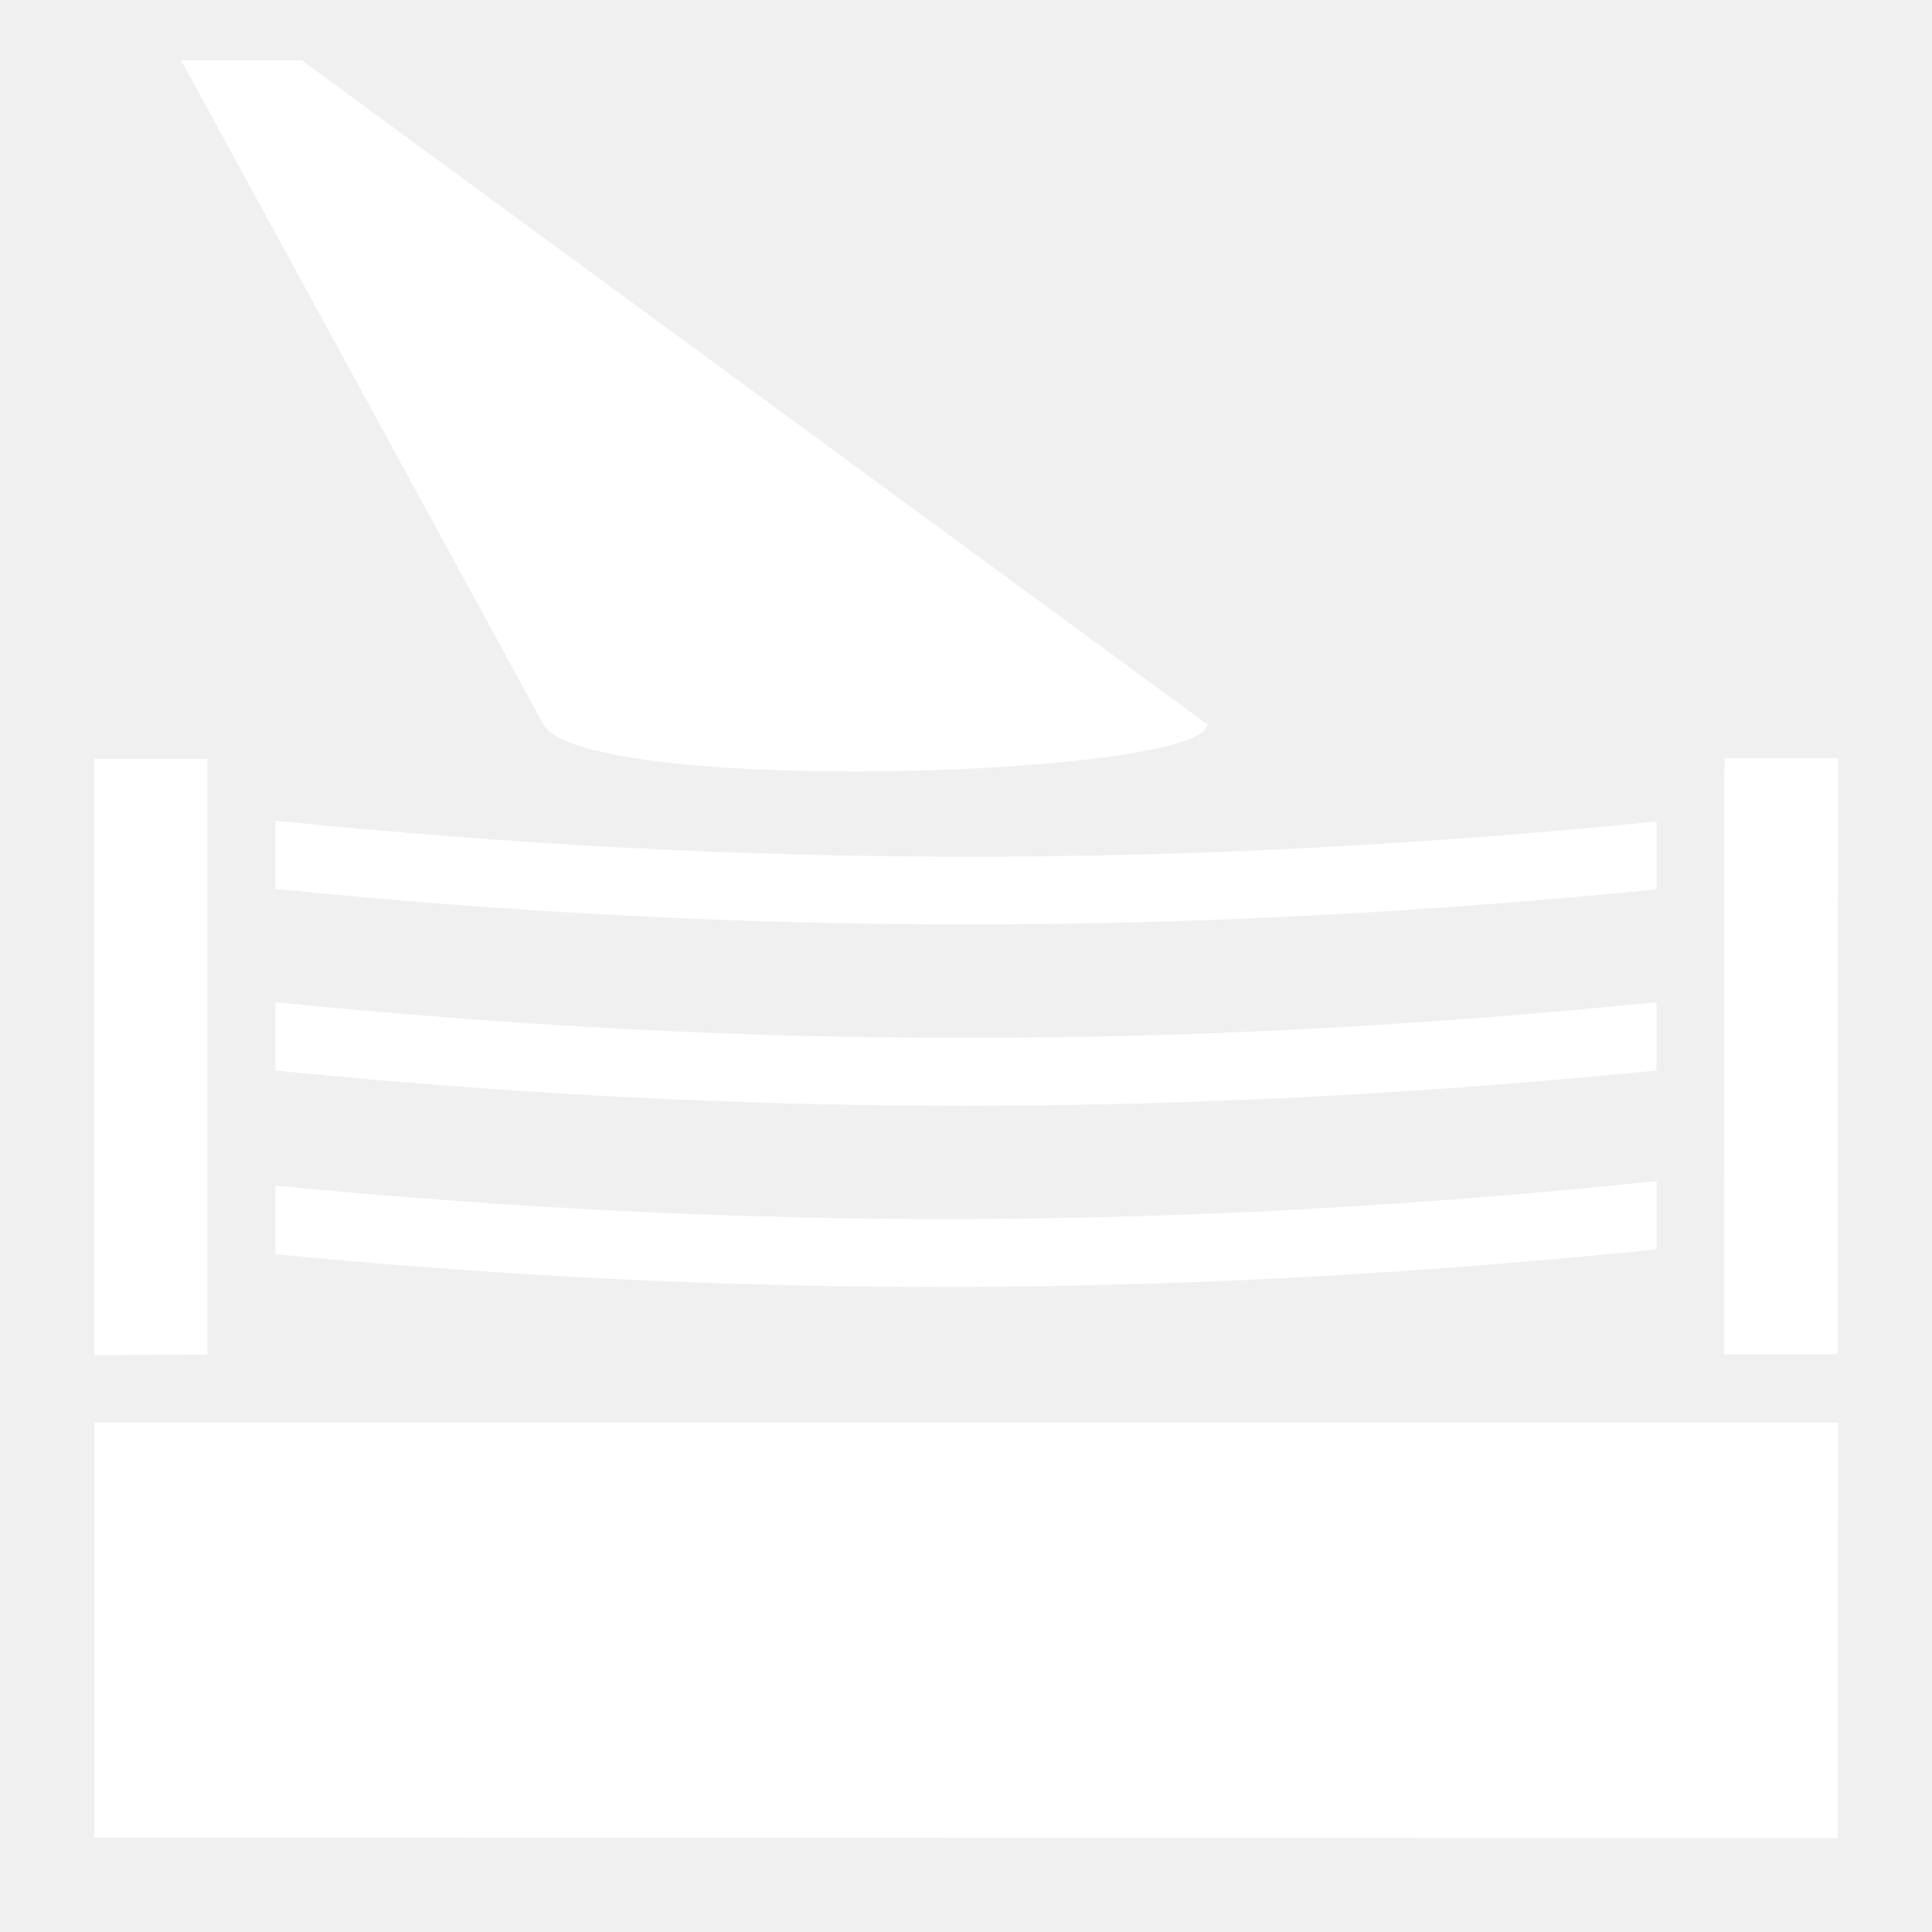
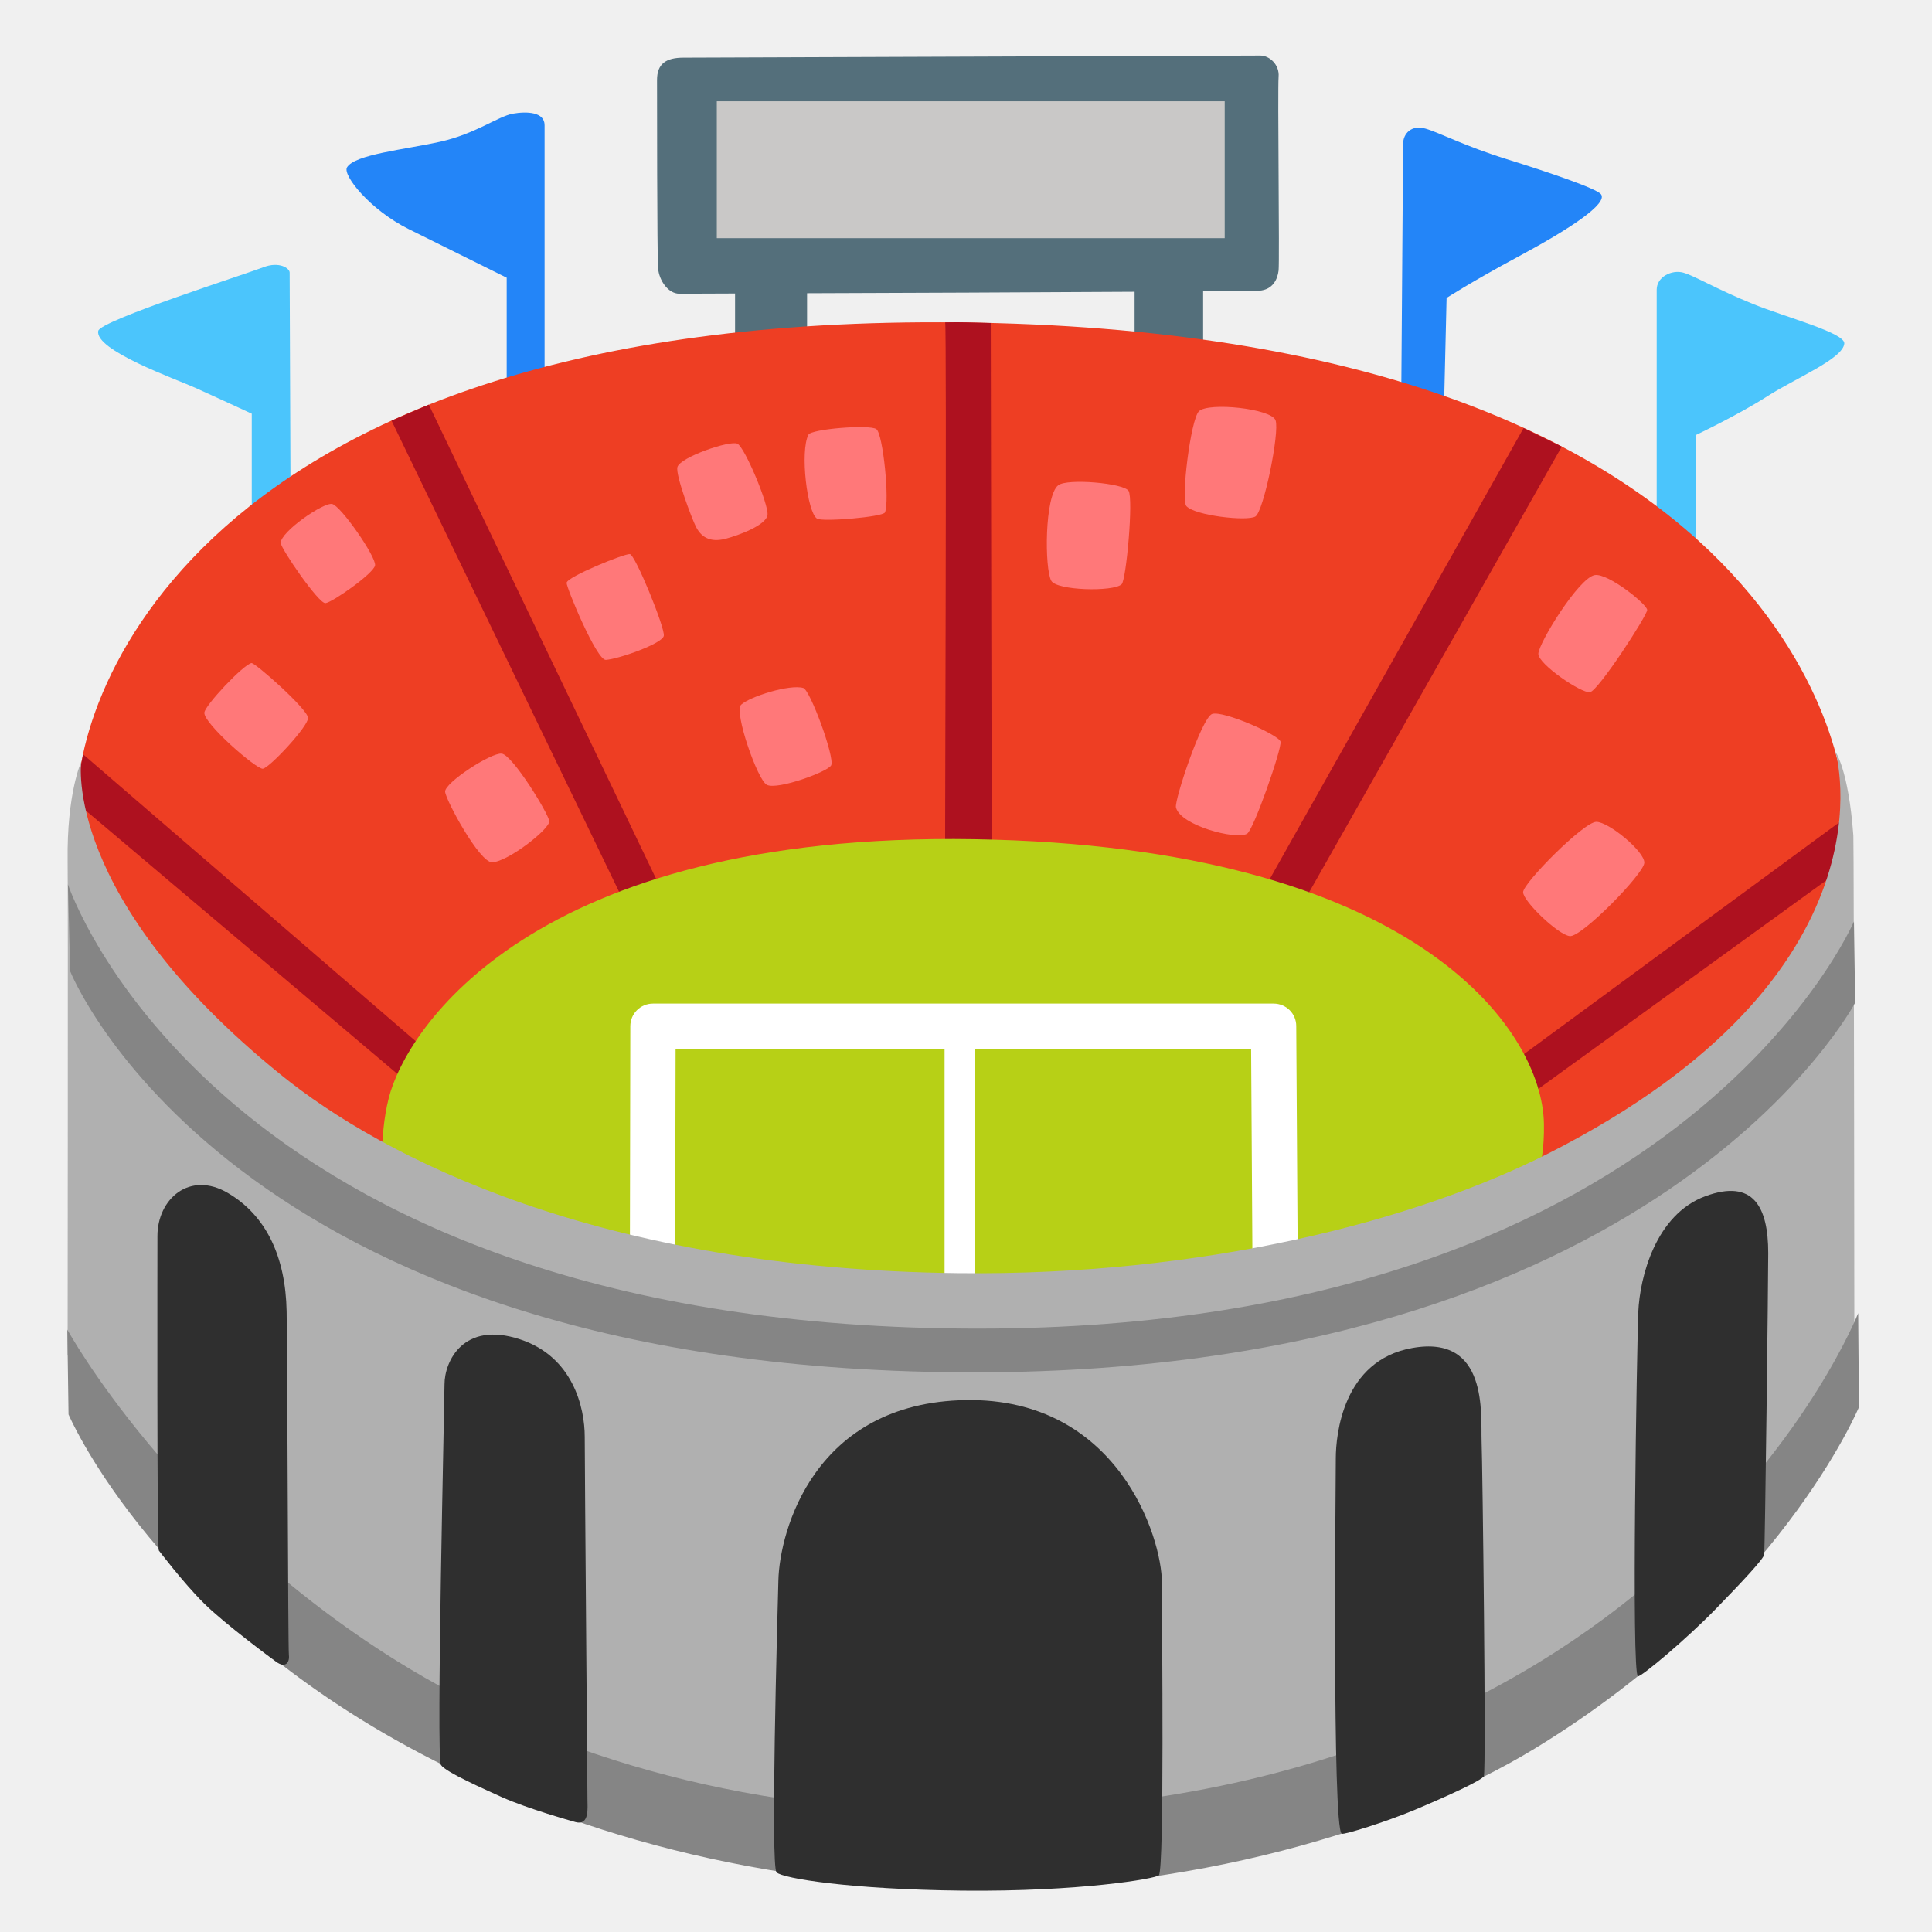
- <svg xmlns="http://www.w3.org/2000/svg" viewBox="0 0 512 512">
-   <path fill="#ffffff" d="M80 16H48l96 176c10.6 18.9 174.6 14.1 176 0zm377 184.9l-.1 158H487l.1-158zm-432.01.2v158l30-.1V201.1zM73 217.5v18.1c125.7 12.5 240.5 12.5 366 .1v-18c-125.8 12.5-240.1 12.5-366-.2zm0 48.1v18.1c125.5 12.5 240.4 12.4 366 0v-18.1c-125.8 12.6-240.1 12.6-366 0zM439 313c-126.3 13.1-240.6 13.3-366 1.2v18.2c125.1 12 240.1 11.5 366-1.3zM25 377v110l462 .1.1-110.1z" />
+ <svg xmlns="http://www.w3.org/2000/svg" version="1.1" id="Layer_2" x="0px" y="0px" viewBox="0 0 128 128" style="enable-background:new 0 0 128 128;" xml:space="preserve">
+   <path style="fill:#546F7B;" d="M43.53,5.3c0-1.08,0.6-1.48,1.75-1.48S82.89,3.68,83.5,3.68c0.6,0,1.28,0.6,1.21,1.41  c-0.07,0.81,0.07,12.23,0,12.83c-0.07,0.6-0.4,1.28-1.28,1.34c-0.87,0.07-37.68,0.2-38.42,0.2s-1.34-0.87-1.41-1.68  S43.53,5.97,43.53,5.3z" />
+   <rect x="48.7" y="18.66" style="fill:#546F7B;" width="4.77" height="5.24" />
+   <rect x="75.17" y="18.87" style="fill:#546F7B;" width="4.54" height="5.08" />
+   <rect x="47.49" y="6.71" style="fill:#C9C8C7;" width="33.65" height="9.07" />
+   <path style="fill:#2385F8;" d="M92.83,27.13c0,0,0.13-16.93,0.13-17.6s0.54-1.28,1.48-1.01s2.55,1.14,5.37,2.02s5.97,1.95,6.26,2.33  c0.46,0.61-1.96,2.24-5.46,4.12c-3.18,1.71-4.77,2.75-4.77,2.75l-0.2,8.46l-2.42,0.87L92.83,27.13z" />
+   <path style="fill:#4BC5FC;" d="M109.76,35.79c0,0,0-15.72,0-16.59s1.01-1.34,1.75-1.14c0.74,0.2,2.15,1.07,4.63,2.08  c2.17,0.88,6.1,1.91,6.05,2.62c-0.08,1.01-3.26,2.31-5.11,3.5c-1.88,1.21-4.7,2.55-4.7,2.55v10.48L109.76,35.79z" />
+   <path style="fill:#2385F8;" d="M36.08,26.24c0,0,0-17.07,0-17.95c0-0.88-1.18-0.92-2.1-0.76c-0.99,0.18-2.48,1.34-4.82,1.86  s-5.67,0.84-6.17,1.7c-0.3,0.52,1.52,2.81,4.09,4.09s6.49,3.22,6.49,3.22v8.71L36.08,26.24z" />
+   <path style="fill:#4BC5FC;" d="M19.25,33.14c0,0-0.06-14.79-0.06-15.08c0-0.29-0.7-0.76-1.75-0.35c-1.05,0.41-10.78,3.52-10.93,4.21  c-0.27,1.28,5.13,3.19,6.42,3.77s3.75,1.72,3.75,1.72v8.3L19.25,33.14z" />
+   <path style="fill:#EE3E23;" d="M5.19,53.86c-0.74-6.65,7.2-33.04,58.32-32.5c54.15,0.58,58.96,29.02,58.67,32.34  c-0.2,2.31-0.62,24.12-0.62,24.12S63.94,95.87,63.94,95.29c0-0.58-51.98-17.04-51.98-17.04S5.75,58.89,5.19,53.86z" />
+   <path style="fill:#AE111F;" d="M62.62,21.36c0,0,0.62-0.02,1.49,0s1.53,0.04,1.53,0.04l0.07,37.57l-3.1-0.07  C62.6,58.91,62.73,21.47,62.62,21.36z" />
+   <polygon style="fill:#AE111F;" points="100.94,28.36 82.43,61.25 84.98,62.21 103.47,29.59 " />
+   <path style="fill:#AE111F;" d="M122.31,54.15l-22.86,16.8l0.69,2.48l21.97-15.91C122.1,57.53,122.44,53.26,122.31,54.15z" />
+   <polygon style="fill:#AE111F;" points="25.94,27.87 42.56,62.28 44.29,59.94 28.41,26.81 " />
+   <path style="fill:#AE111F;" d="M5.51,49.98l23.84,20.56l-1.38,2L5.16,53.26c0,0-0.01-0.96,0.07-1.69  C5.32,50.83,5.51,49.98,5.51,49.98z" />
+   <path style="fill:#B7D016;" d="M25.37,78.34c0,0-0.29-2.96,0.39-5.61c1.16-4.55,9.48-17.61,38.8-17.13  c29.12,0.48,37.64,12.58,37.73,18.87c0.1,6.29-3.39,6.19-3.39,6.19l-36.86,9.38l-18.8-6L25.37,78.34z" />
+   <path style="fill:#FFFFFF;" d="M85.88,67.98c0-0.83-0.67-1.49-1.5-1.49H43.26c-0.83,0-1.5,0.67-1.5,1.5l-0.03,16.06l3,0.01  l0.03-14.56h17.82v16.5h2v-16.5h18.31l0.09,14.38l3-0.02L85.88,67.98z" />
+   <path style="fill:#B0B0B0;" d="M5.38,50.47c0,0-0.96,2.08-0.9,6.58c0.03,1.83,0,32.73,0,32.73l8.97,13.69l15.69,11.02l24.65,7.47  H73.2l17.55-2.61l19.79-12.51l12.32-14.94c0,0-0.03-35.99-0.07-36.54c-0.32-4.39-1.19-5.56-1.19-5.56s4.43,14.72-19,26.61  c-8.89,4.51-22.92,8.12-39.07,7.94C39.69,84.09,25.38,76.69,18.6,71.2C4.11,59.46,5.38,50.47,5.38,50.47z" />
+   <path style="fill:#858585;" d="M4.54,93.71c0,0,5.22,12.28,21.61,21.53c8.92,5.03,21.27,9.45,37.58,9.86  c14.73,0.37,29.17-3.91,37.93-9.24c16.19-9.86,21.5-22.63,21.5-22.63L123.11,87c0,0-12.76,32.64-58.91,33.03  c-15.46,0.13-28.43-4.09-37.88-9.97C11.37,100.75,4.46,88.09,4.46,88.09L4.54,93.71z" />
+   <path style="fill:#858585;" d="M4.65,64.35c0,0,10.45,26.25,59.03,26.57c46.18,0.3,59.23-24.49,59.23-24.49l-0.08-5.38  c0,0-11.67,27.36-59.04,26.97C14.08,87.62,4.5,58.59,4.5,58.59L4.65,64.35z" />
+   <path style="fill:none;stroke:#858585;stroke-miterlimit:10;" d="M13.59,70.05" />
+   <path style="fill:#2F2F2F;" d="M29.21,116.93c-0.32-0.5,0.24-24.17,0.24-25.22c0-1.49,1.23-4.21,4.99-2.98  c3.52,1.15,4.3,4.52,4.3,6.46s0.18,23.5,0.18,24.03s0.15,1.75-0.79,1.5c-0.42-0.12-3.1-0.87-4.85-1.64  C32.15,118.56,29.53,117.42,29.21,116.93z" />
+   <path style="fill:#2F2F2F;" d="M10.52,102.72c-0.13-0.52-0.09-19.59-0.09-20.83c0-2.46,2.14-4.34,4.67-2.85  c2.53,1.49,3.82,4.21,3.89,7.84c0.06,3.63,0.09,22.25,0.15,22.77c0.06,0.52-0.25,0.88-0.84,0.45c-0.17-0.12-3.44-2.53-4.8-3.89  C12.14,104.86,10.52,102.72,10.52,102.72z" />
+   <path style="fill:#2F2F2F;" d="M88.89,121.49c-0.64-0.46-0.39-23.3-0.39-24.86s0.46-6.5,5.06-7.32c5.06-0.91,4.54,4.41,4.6,6.16  c0.06,1.56,0.31,21.69,0.15,22.2c-0.08,0.26-2.37,1.31-4.63,2.26C91.8,120.71,89.03,121.58,88.89,121.49z" />
+   <path style="fill:#2F2F2F;" d="M108.52,111.06c-0.45-0.08-0.07-21.86,0.02-24.12c0.1-2.33,1.15-6.48,4.45-7.69  c3.18-1.17,4.16,0.72,4.16,3.77c0,1.88-0.21,19.53-0.27,19.98c-0.04,0.28-1.39,1.73-3.21,3.6  C111.75,108.58,108.74,111.1,108.52,111.06z" />
+   <path style="fill:#FF7879;" d="M13.54,47.21c-0.07,0.71,3.44,3.76,3.87,3.72s3-2.79,3-3.36s-3.52-3.68-3.75-3.64  C16.12,44.03,13.58,46.73,13.54,47.21z" />
+   <path style="fill:#FF7879;" d="M29.49,52.45c0.03,0.54,2.28,4.71,3.12,4.68c1.05-0.04,3.84-2.22,3.78-2.73s-2.43-4.38-3.15-4.47  C32.53,49.85,29.46,51.86,29.49,52.45z" />
+   <path style="fill:#FF7879;" d="M18.6,35.98c0.02,0.38,2.51,4.02,2.96,3.98c0.45-0.04,3.23-1.99,3.29-2.51  c0.06-0.59-2.27-3.93-2.84-4.06C21.44,33.26,18.56,35.25,18.6,35.98z" />
+   <path style="fill:#FF7879;" d="M37.54,38.61c-0.03,0.29,1.99,5.15,2.6,5.11c0.85-0.06,3.76-1.08,3.84-1.6  c0.08-0.53-1.89-5.37-2.25-5.41S37.58,38.21,37.54,38.61z" />
+   <path style="fill:#FF7879;" d="M44.88,30.95c-0.13,0.54,0.96,3.42,1.22,3.93c0.32,0.65,0.89,1.1,1.99,0.81  c0.83-0.22,2.68-0.89,2.76-1.58c0.08-0.69-1.5-4.46-1.99-4.71S45.04,30.3,44.88,30.95z" />
+   <path style="fill:#FF7879;" d="M54.13,34.36c0.37,0.23,4.37-0.11,4.5-0.41c0.32-0.73-0.12-5.19-0.57-5.52  c-0.45-0.32-4.31-0.01-4.5,0.37C52.99,29.93,53.48,33.95,54.13,34.36z" />
+   <path style="fill:#FF7879;" d="M49.1,46.69c-0.49,0.46,1.09,5.01,1.71,5.31c0.72,0.35,4.06-0.88,4.26-1.3  c0.24-0.54-1.39-4.98-1.85-5.12C52.32,45.32,49.7,46.14,49.1,46.69z" />
+   <path style="fill:#FF7879;" d="M70.11,32.15c-0.91,0.7-0.91,5.54-0.46,6.33c0.37,0.65,4.11,0.74,4.66,0.23  c0.31-0.29,0.79-5.68,0.46-6.19C74.45,32.01,70.71,31.68,70.11,32.15z" />
+   <path style="fill:#FF7879;" d="M79.43,27.25c-0.55,0.55-1.2,5.86-0.83,6.28c0.56,0.63,4.02,1.02,4.57,0.69  c0.55-0.32,1.62-5.59,1.34-6.37C84.24,27.07,80.06,26.63,79.43,27.25z" />
+   <path style="fill:#FF7879;" d="M80.31,47.3c-0.69,0.23-2.51,5.72-2.4,6.19c0.28,1.2,3.97,2.17,4.71,1.75  c0.43-0.24,2.31-5.63,2.22-6.1C84.74,48.69,81.04,47.06,80.31,47.3z" />
+   <path style="fill:#FF7879;" d="M105.66,38.1c-1.06,0.17-3.74,4.53-3.74,5.22c0,0.69,2.86,2.63,3.42,2.54  c0.55-0.09,3.79-5.08,3.79-5.45C109.13,40.04,106.54,37.96,105.66,38.1z" />
+   <path style="fill:#FF7879;" d="M105.76,54.45c-0.83,0-4.85,4.06-4.85,4.66c0,0.6,2.31,2.82,3.09,2.91s4.89-4.11,4.94-4.85  C108.99,56.44,106.59,54.45,105.76,54.45z" />
+   <path style="fill:#2F2F2F;" d="M51.45,124.05c-0.41-0.41,0.05-16.67,0.12-19.35c0.08-3.25,2.36-11.78,12.42-11.94  c10.07-0.16,12.99,9.1,12.99,12.1c0,3,0.17,18.89-0.2,19.38c-0.16,0.22-5.24,1.1-13.04,1.02C56.34,125.18,51.86,124.45,51.45,124.05  z" />
</svg>
